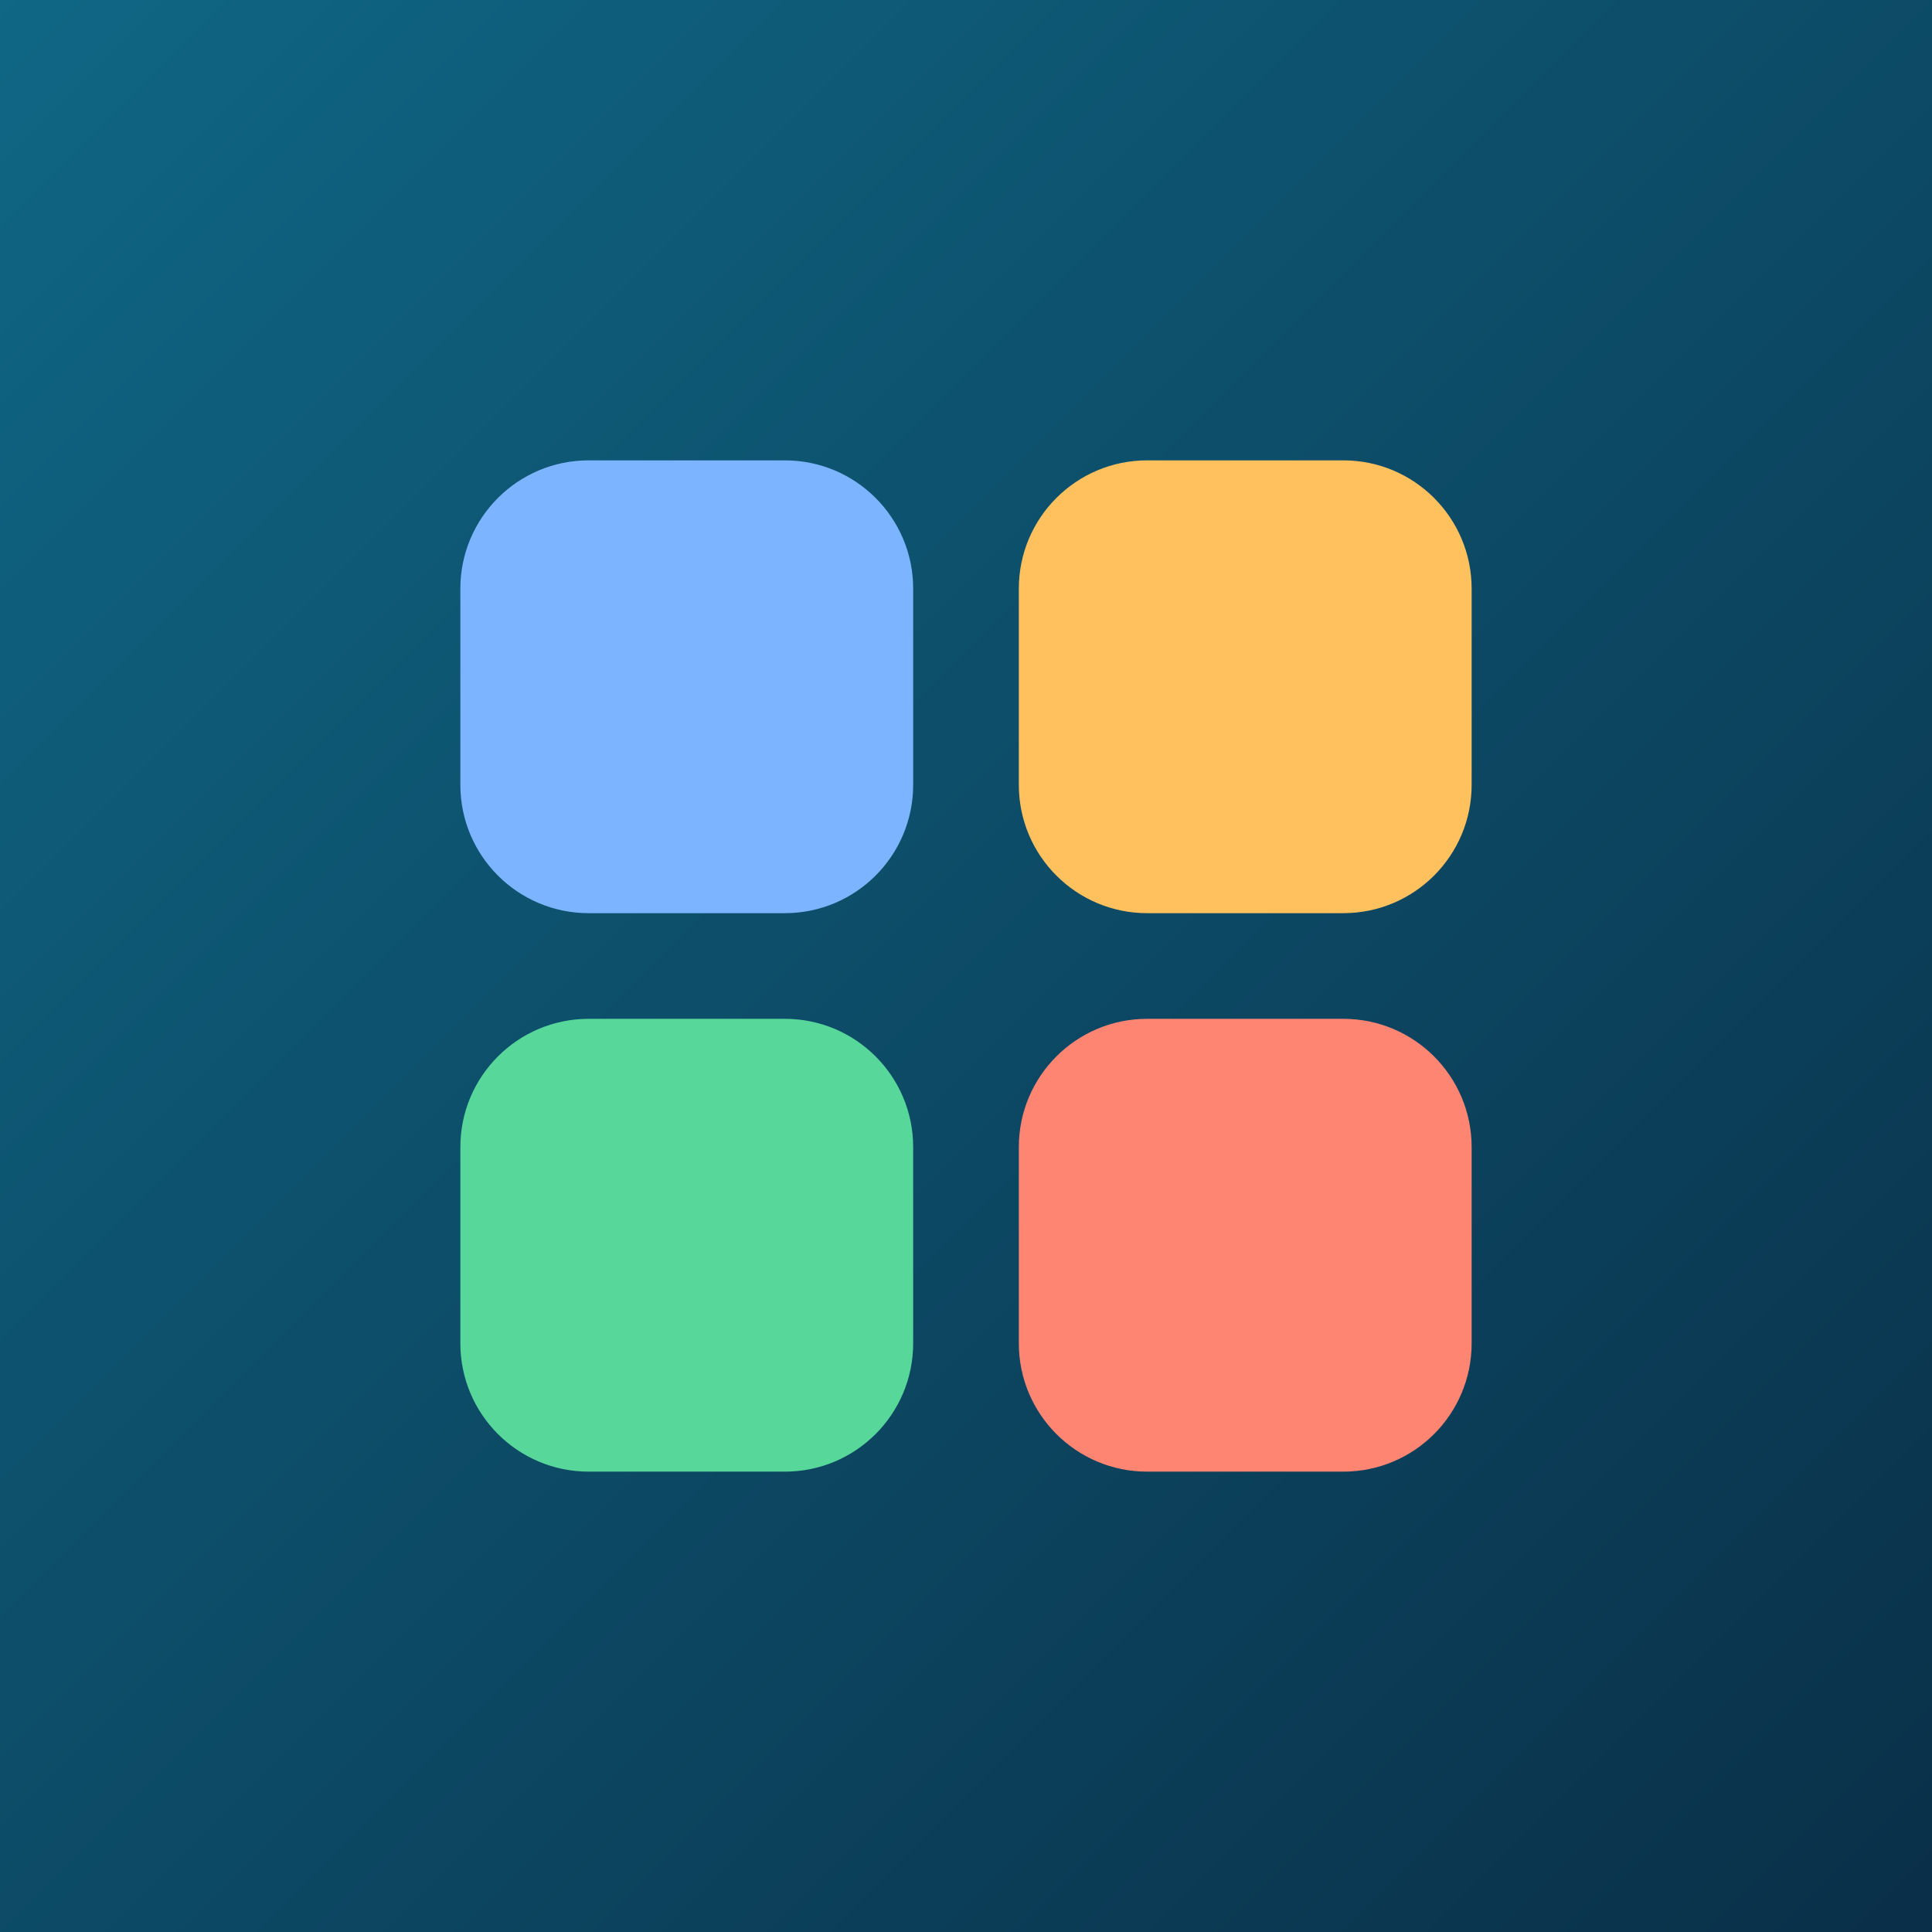
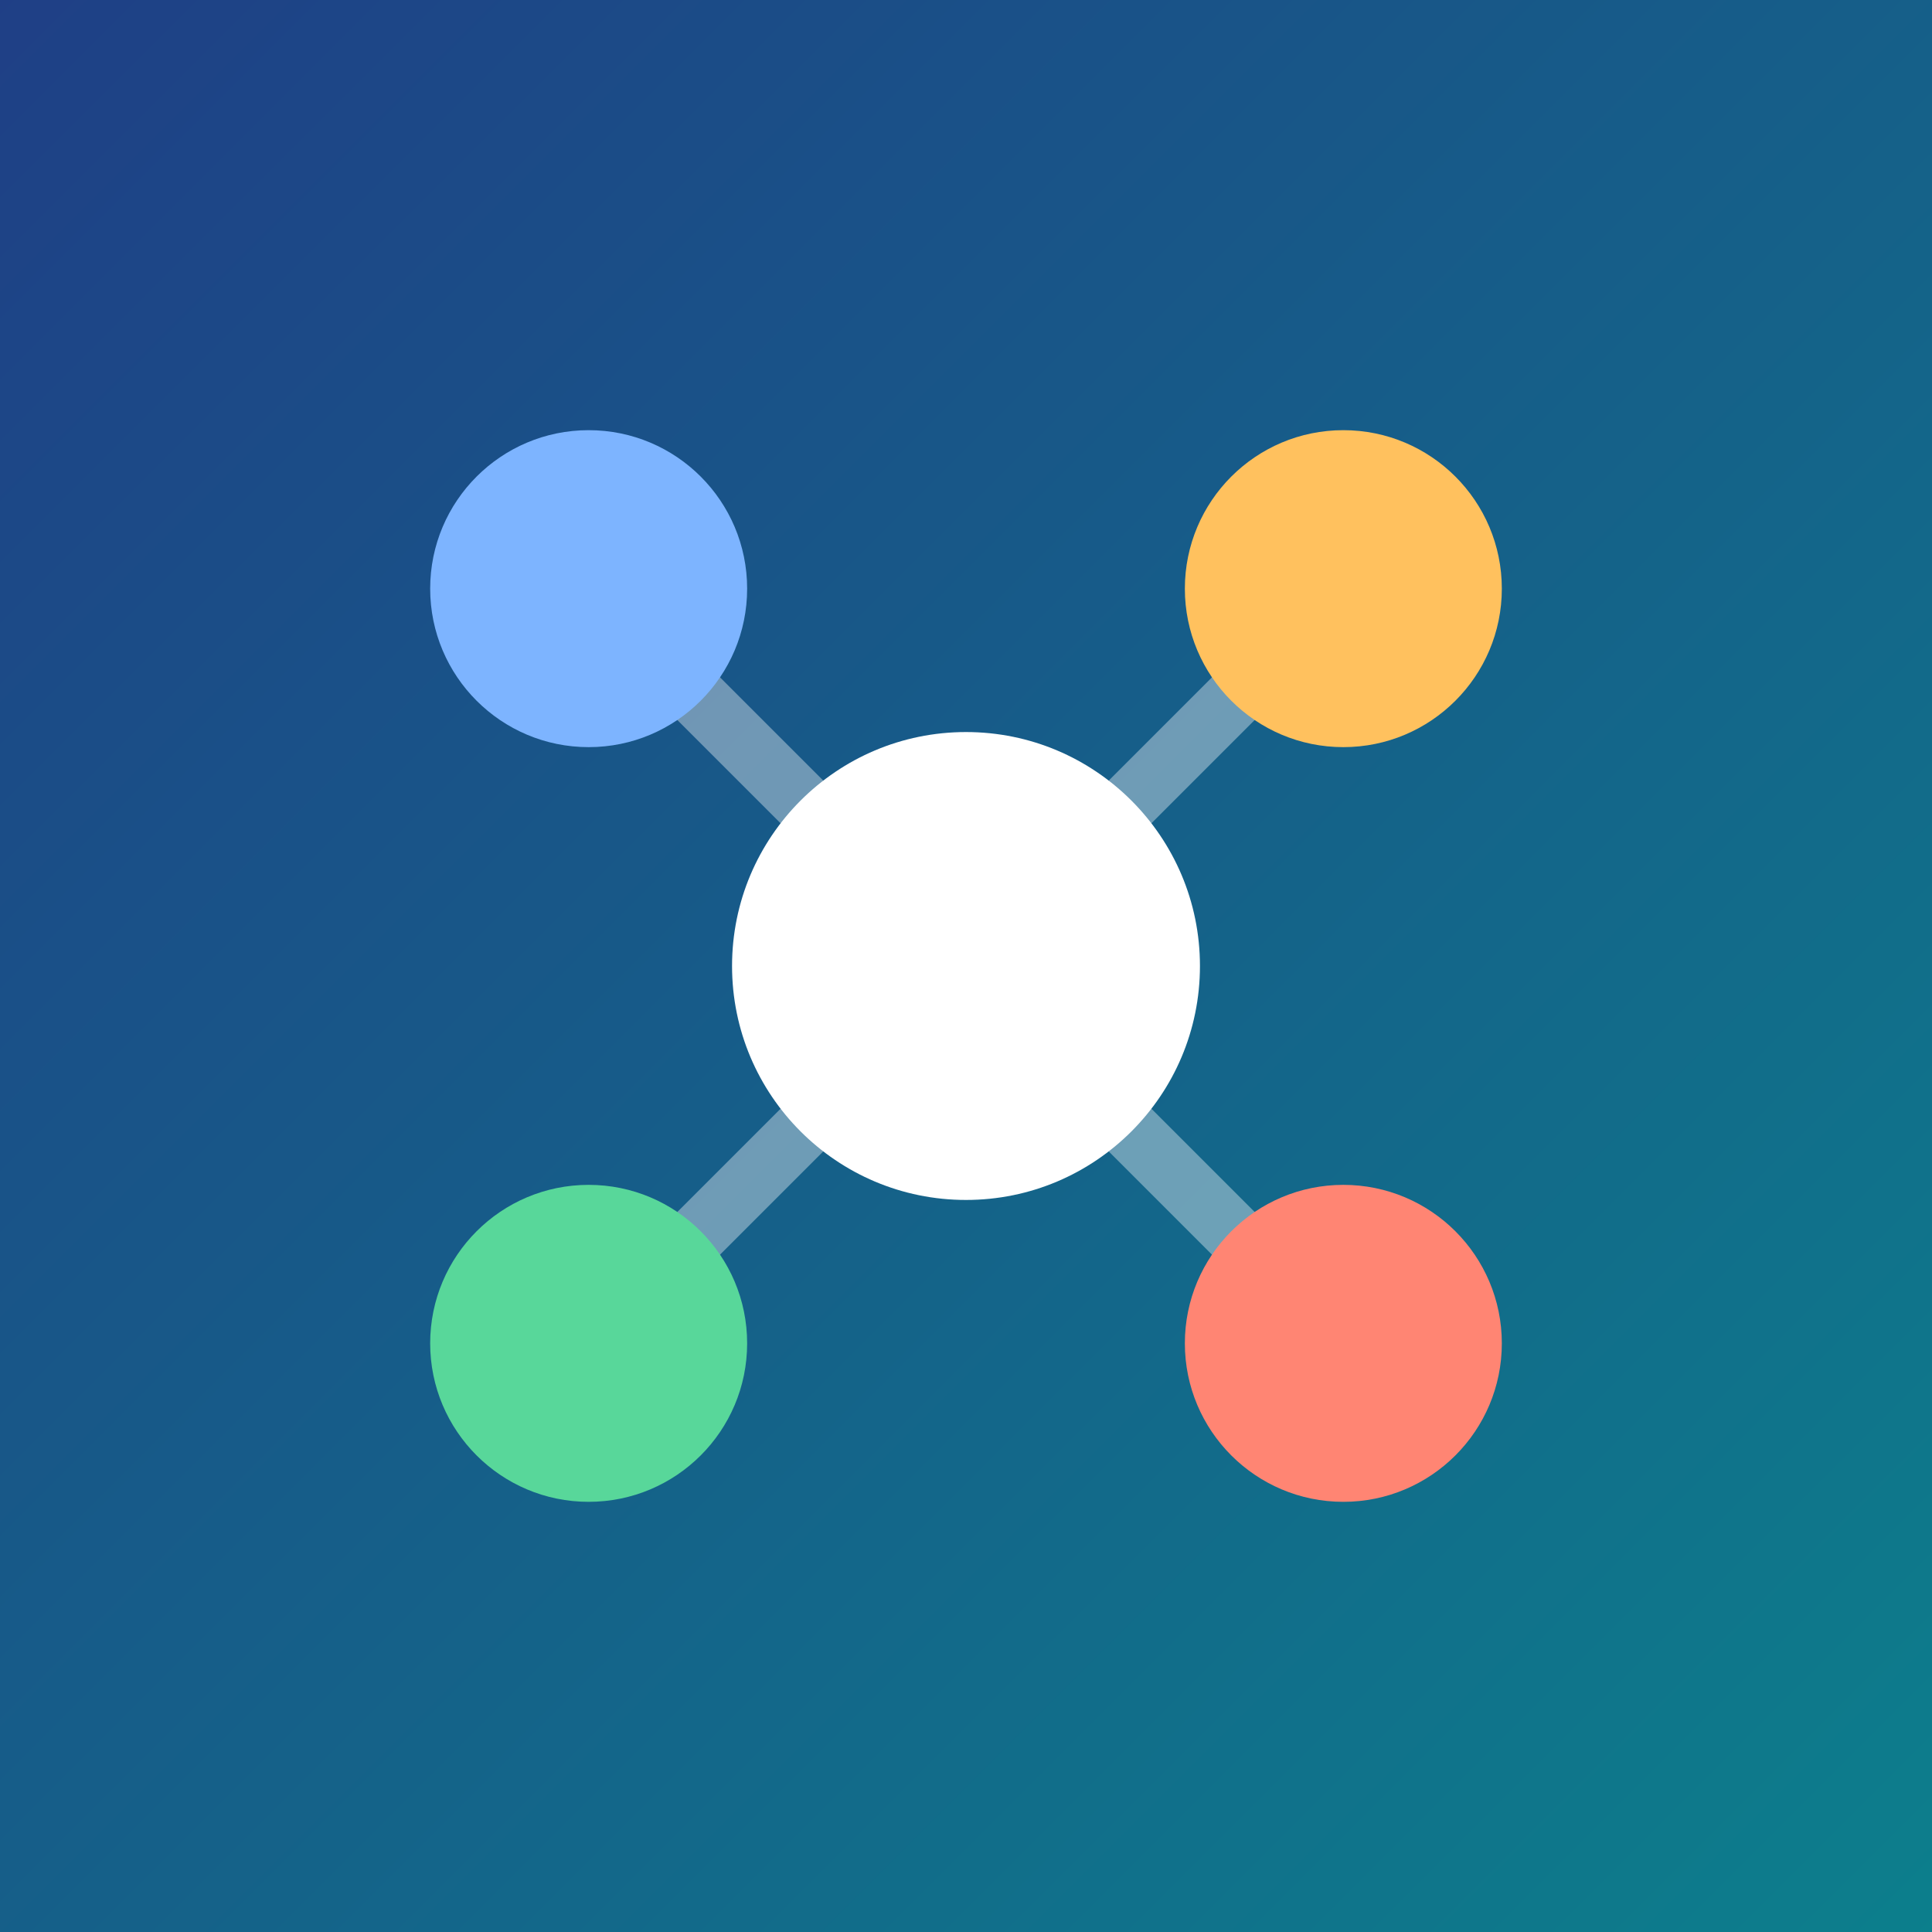
<svg xmlns="http://www.w3.org/2000/svg" viewBox="0 0 512 512">
  <defs>
    <linearGradient id="g" x1="0" y1="0" x2="1" y2="1">
-       <stop offset="0" stop-color="#0f6785" />
-       <stop offset="1" stop-color="#0a2f48" />
+       <stop offset="0" stop-color="#1f3f86" />
+       <stop offset="1" stop-color="#0c7f8c" />
    </linearGradient>
  </defs>
  <rect width="512" height="512" fill="url(#g)" />
-   <rect x="122" y="122" width="120" height="120" rx="34" fill="#7db4ff" />
-   <rect x="270" y="122" width="120" height="120" rx="34" fill="#ffc15e" />
-   <rect x="122" y="270" width="120" height="120" rx="34" fill="#58d79a" />
-   <rect x="270" y="270" width="120" height="120" rx="34" fill="#ff8573" />
+   <g stroke="#ffffff" stroke-opacity=".38" stroke-width="16" stroke-linecap="round">
+     <path d="M256 256 156 156M256 256 356 156M256 256 156 356M256 256 356 356" />
+   </g>
+   <circle cx="256" cy="256" r="62" fill="#ffffff" />
+   <circle cx="156" cy="156" r="42" fill="#7db4ff" />
+   <circle cx="356" cy="156" r="42" fill="#ffc15e" />
+   <circle cx="156" cy="356" r="42" fill="#58d79a" />
+   <circle cx="356" cy="356" r="42" fill="#ff8573" />
</svg>
